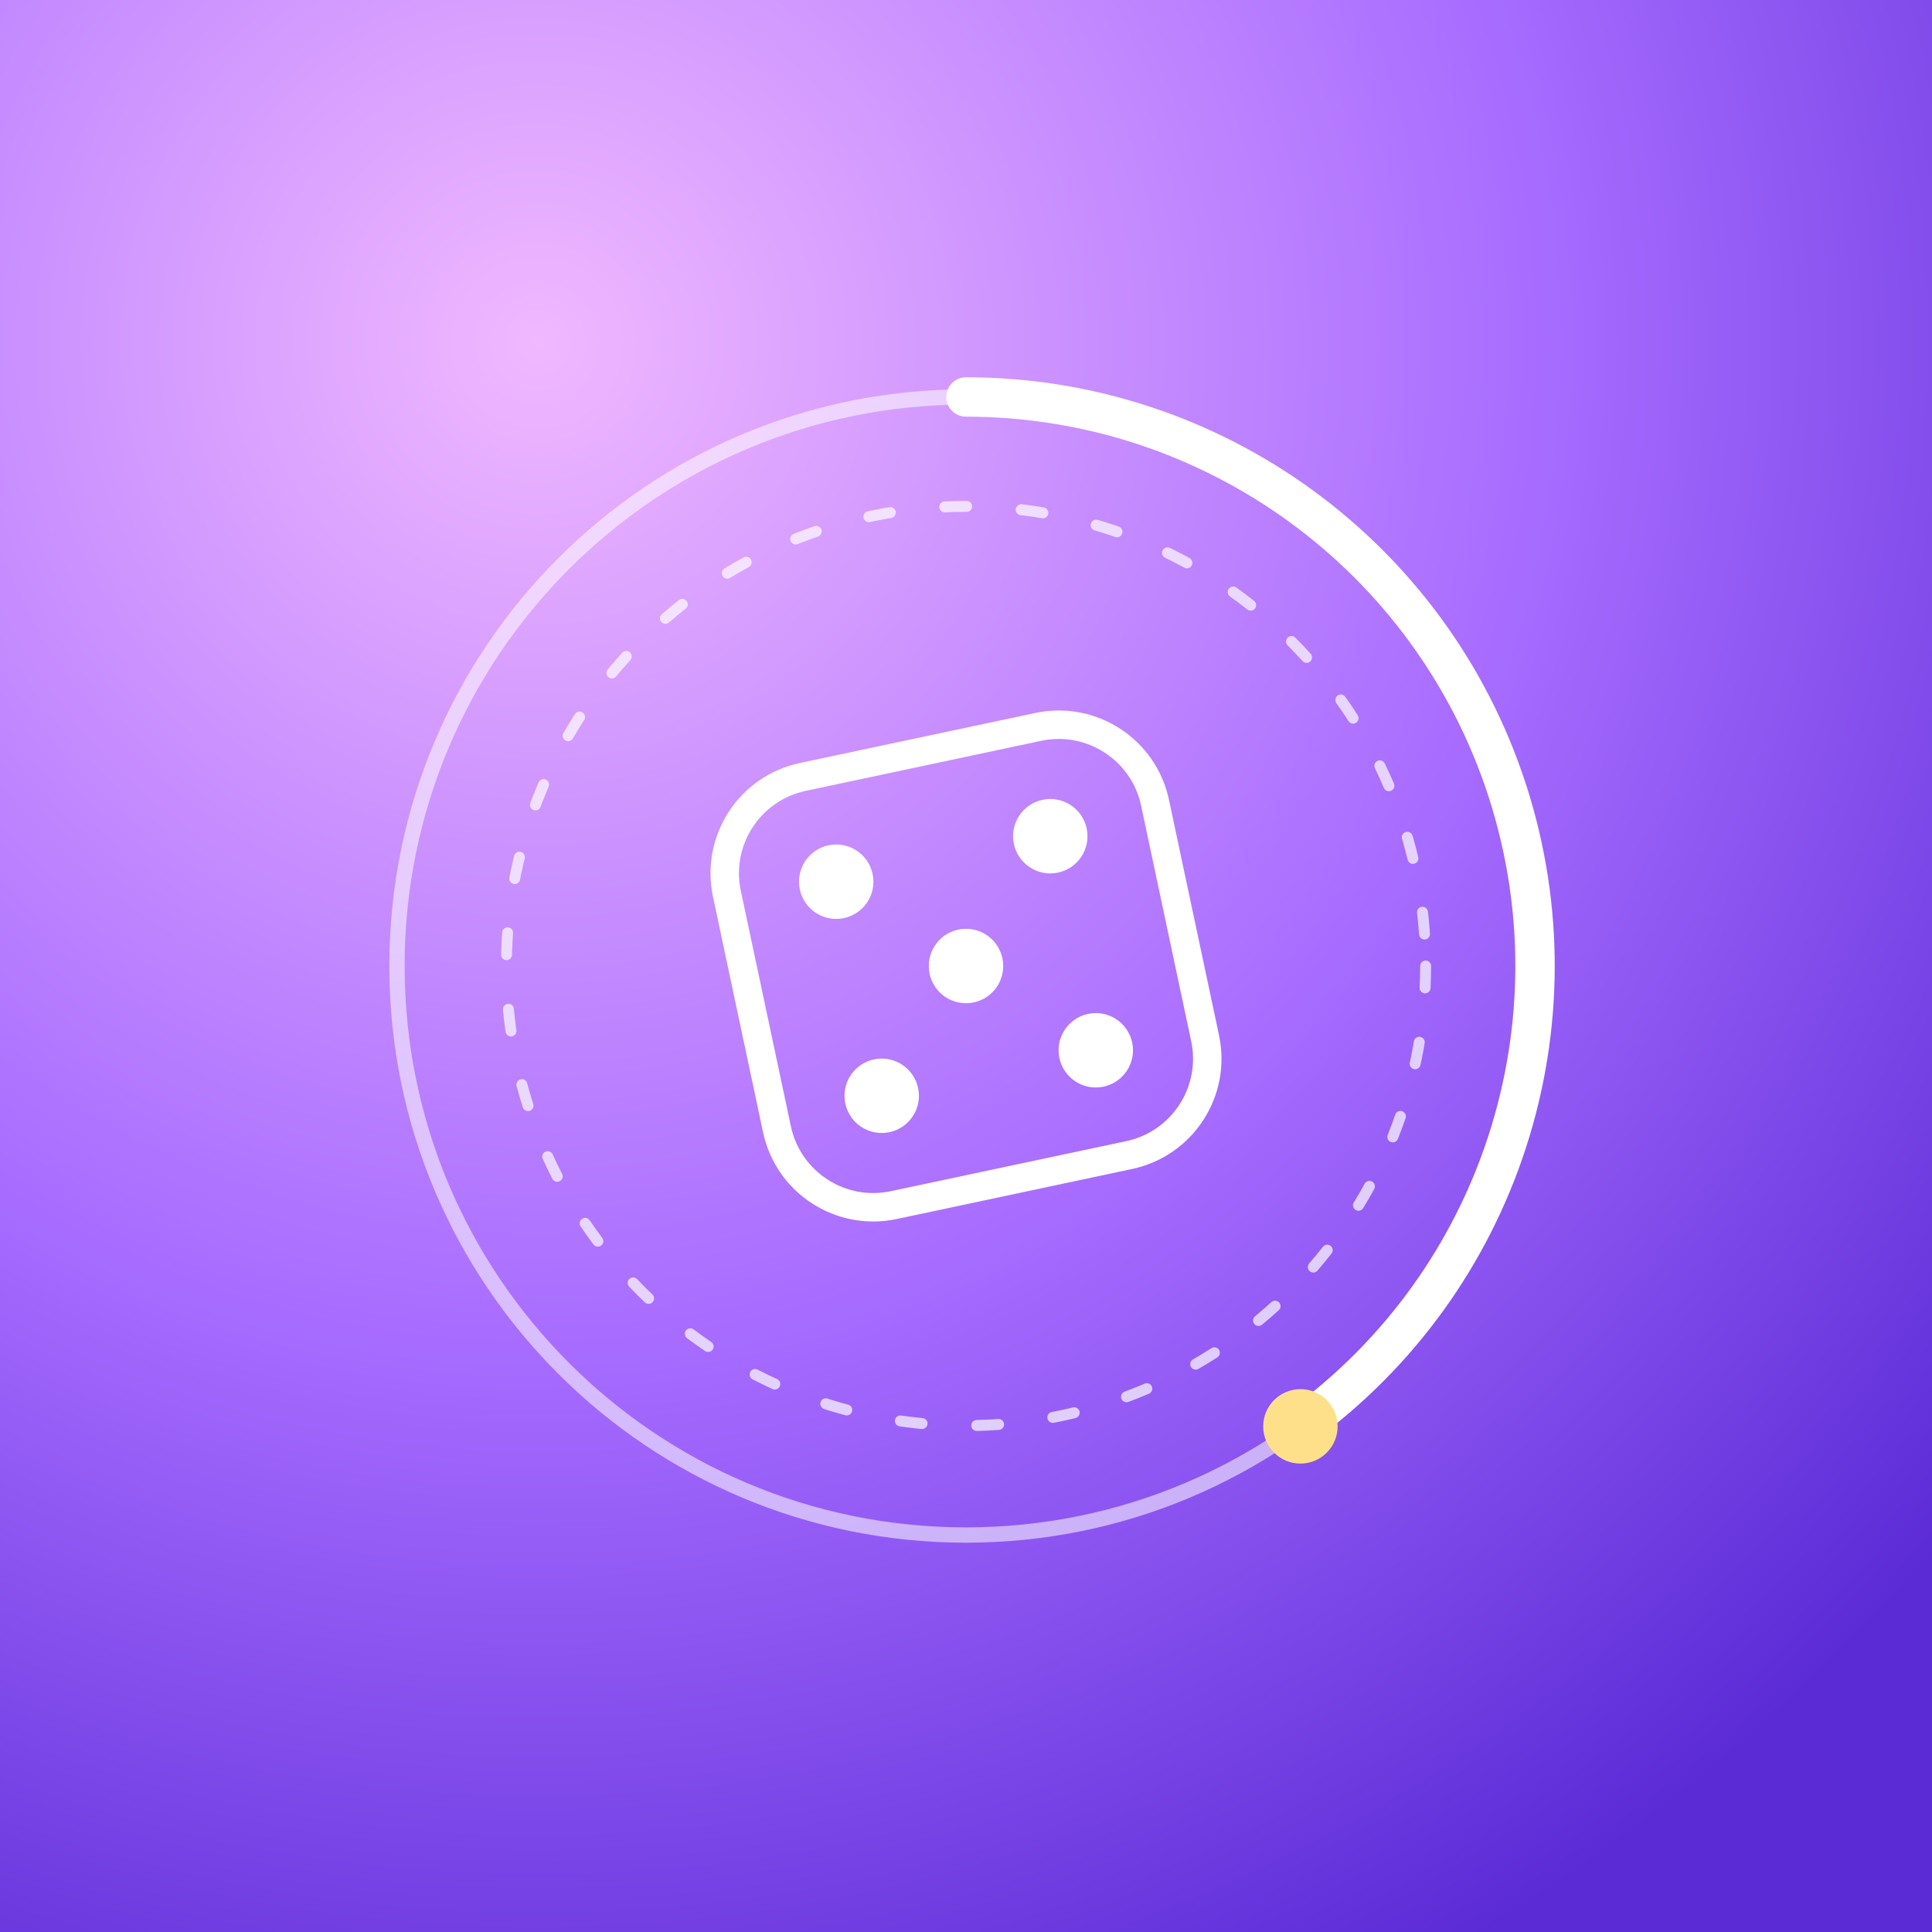
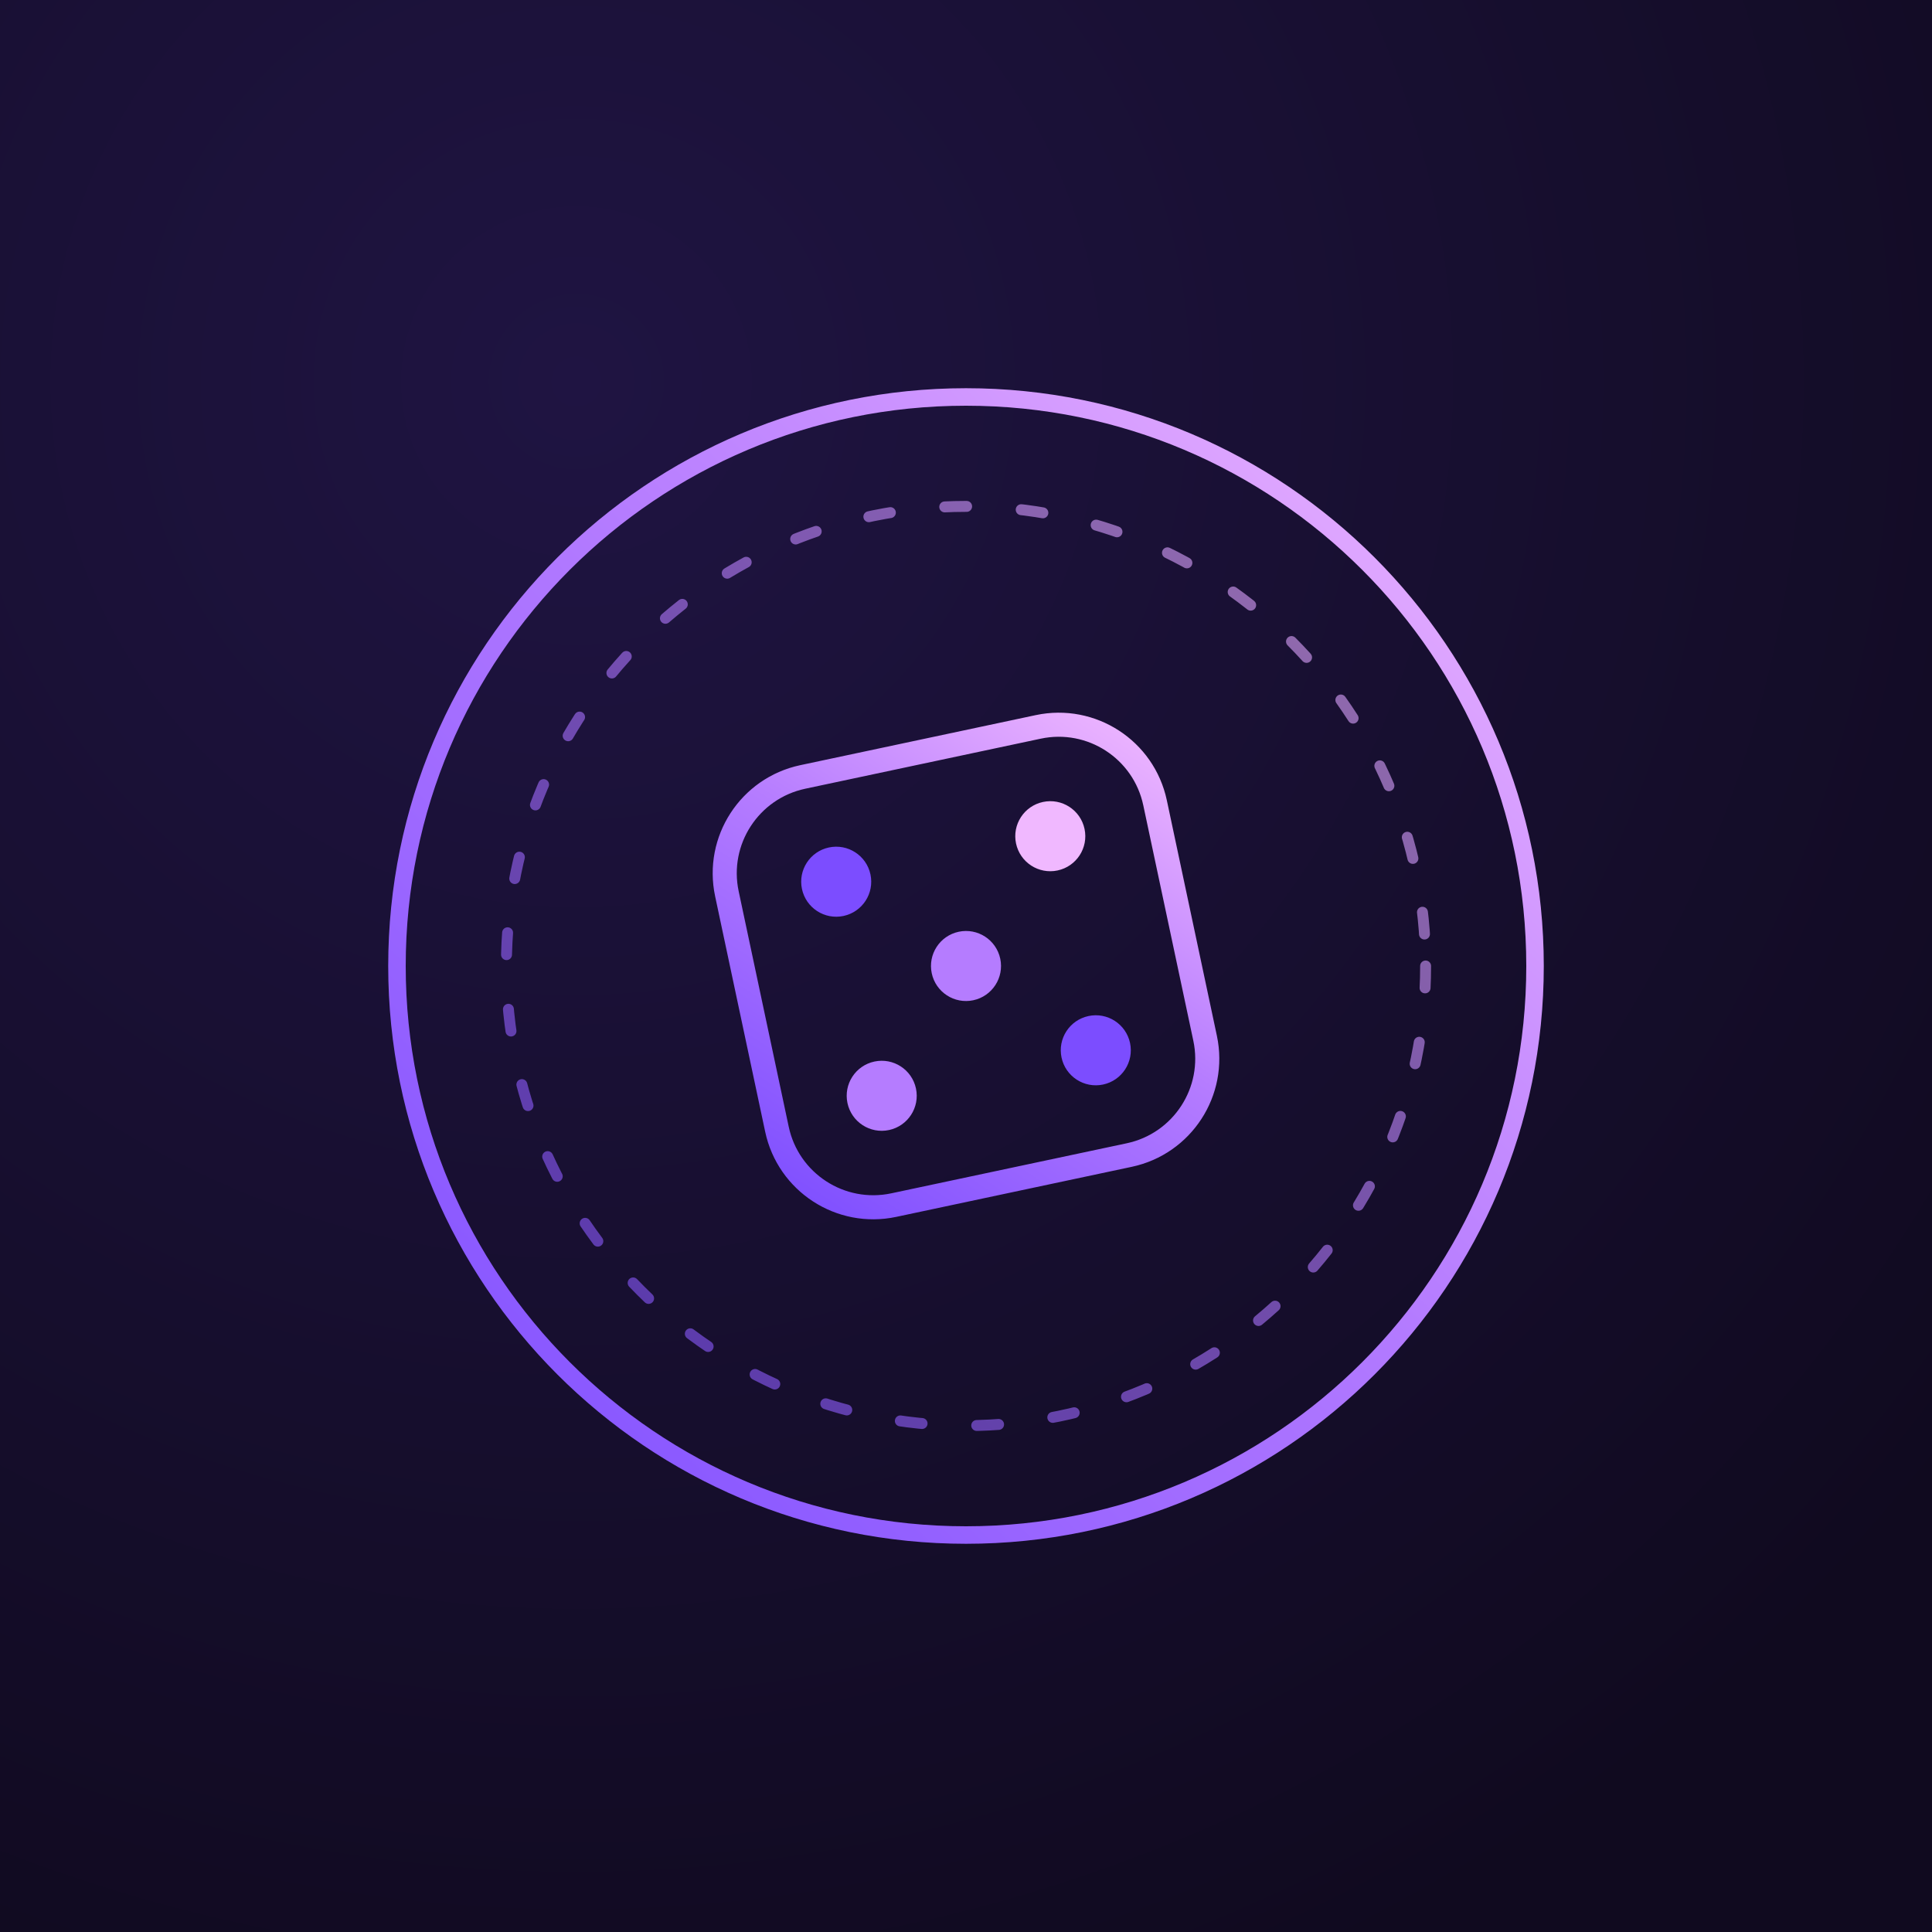
<svg xmlns="http://www.w3.org/2000/svg" viewBox="0 0 512 512">
  <defs>
-     <radialGradient id="bg" cx="28%" cy="18%" r="95%">
-       <stop offset="0" stop-color="#f0b8ff" />
-       <stop offset=".55" stop-color="#a66bff" />
-       <stop offset="1" stop-color="#5b2bd6" />
+     <linearGradient id="g" x1="0" y1="1" x2="1" y2="0">
+       <stop offset="0" stop-color="#7c4dff" />
+       <stop offset=".55" stop-color="#b57cff" />
+       <stop offset="1" stop-color="#f0b8ff" />
+     </linearGradient>
+     <radialGradient id="bg" cx="30%" cy="20%" r="90%">
+       <stop offset="0" stop-color="#1f1442" />
+       <stop offset="1" stop-color="#100a1f" />
    </radialGradient>
  </defs>
  <rect width="512" height="512" fill="url(#bg)" />
-   <g transform="translate(256 256) scale(2.9) translate(-60 -60)" fill="none" stroke="#ffffff" stroke-linecap="round" stroke-linejoin="round">
-     <circle cx="60" cy="60" r="52" stroke-width="1.4" opacity=".55" />
-     <circle cx="60" cy="60" r="42" stroke-width="1" stroke-dasharray="2 5" opacity=".7" />
-     <path d="M60 8 A52 52 0 0 1 90.56 102.07" stroke-width="3.6" />
-     <circle cx="90.56" cy="102.07" r="3.4" fill="#ffe08a" stroke="none" />
+   <g transform="translate(256 256) scale(2.9) translate(-60 -60)" fill="none" stroke-linecap="round" stroke-linejoin="round">
+     <circle cx="60" cy="60" r="52" stroke="url(#g)" stroke-width="1.6" />
+     <circle cx="60" cy="60" r="42" stroke="url(#g)" stroke-width="1" stroke-dasharray="2 5" opacity=".6" />
    <g transform="rotate(-12 60 60)">
-       <rect x="40" y="40" width="40" height="40" rx="9" stroke-width="2.6" />
-       <g fill="#ffffff" stroke="none">
-         <circle cx="50" cy="50" r="3.4" />
-         <circle cx="70" cy="50" r="3.4" />
-         <circle cx="60" cy="60" r="3.4" />
-         <circle cx="50" cy="70" r="3.4" />
-         <circle cx="70" cy="70" r="3.4" />
+       <rect x="40" y="40" width="40" height="40" rx="9" stroke="url(#g)" stroke-width="2.2" />
+       <g stroke="none">
+         <circle cx="50" cy="50" r="3.2" fill="#7c4dff" />
+         <circle cx="70" cy="50" r="3.2" fill="#f0b8ff" />
+         <circle cx="60" cy="60" r="3.2" fill="#b57cff" />
+         <circle cx="50" cy="70" r="3.2" fill="#b57cff" />
+         <circle cx="70" cy="70" r="3.2" fill="#7c4dff" />
      </g>
    </g>
  </g>
</svg>
